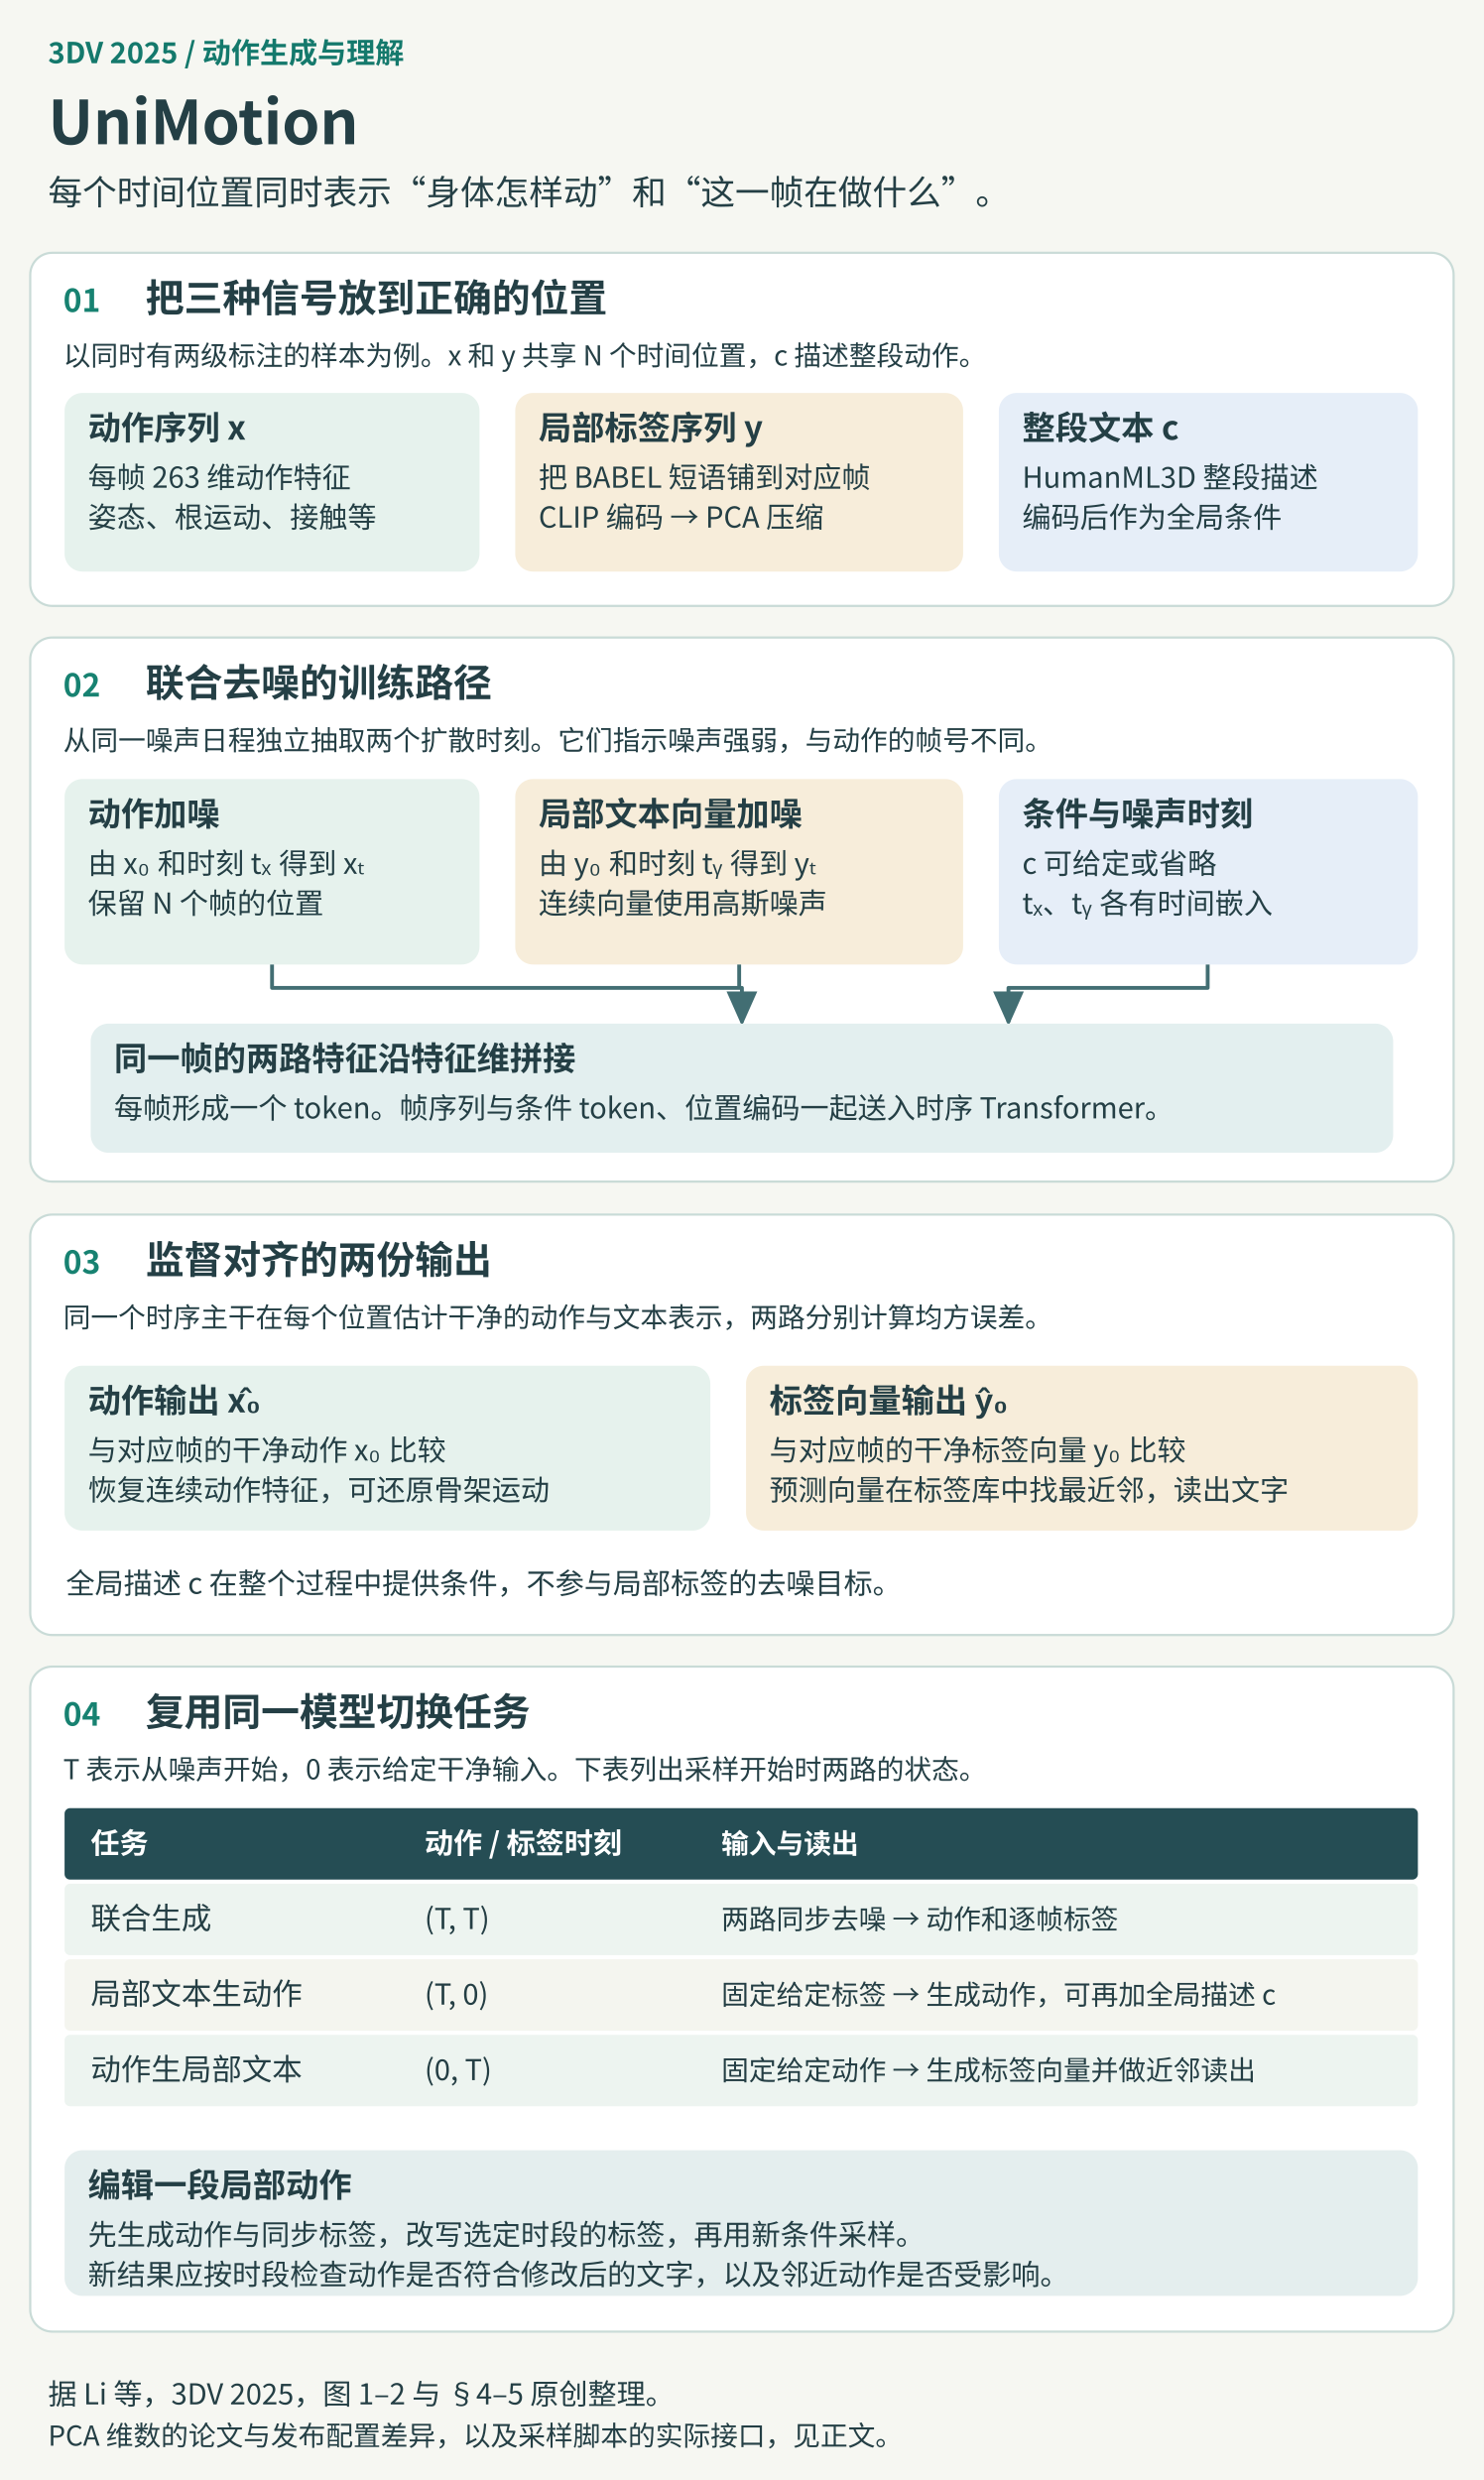
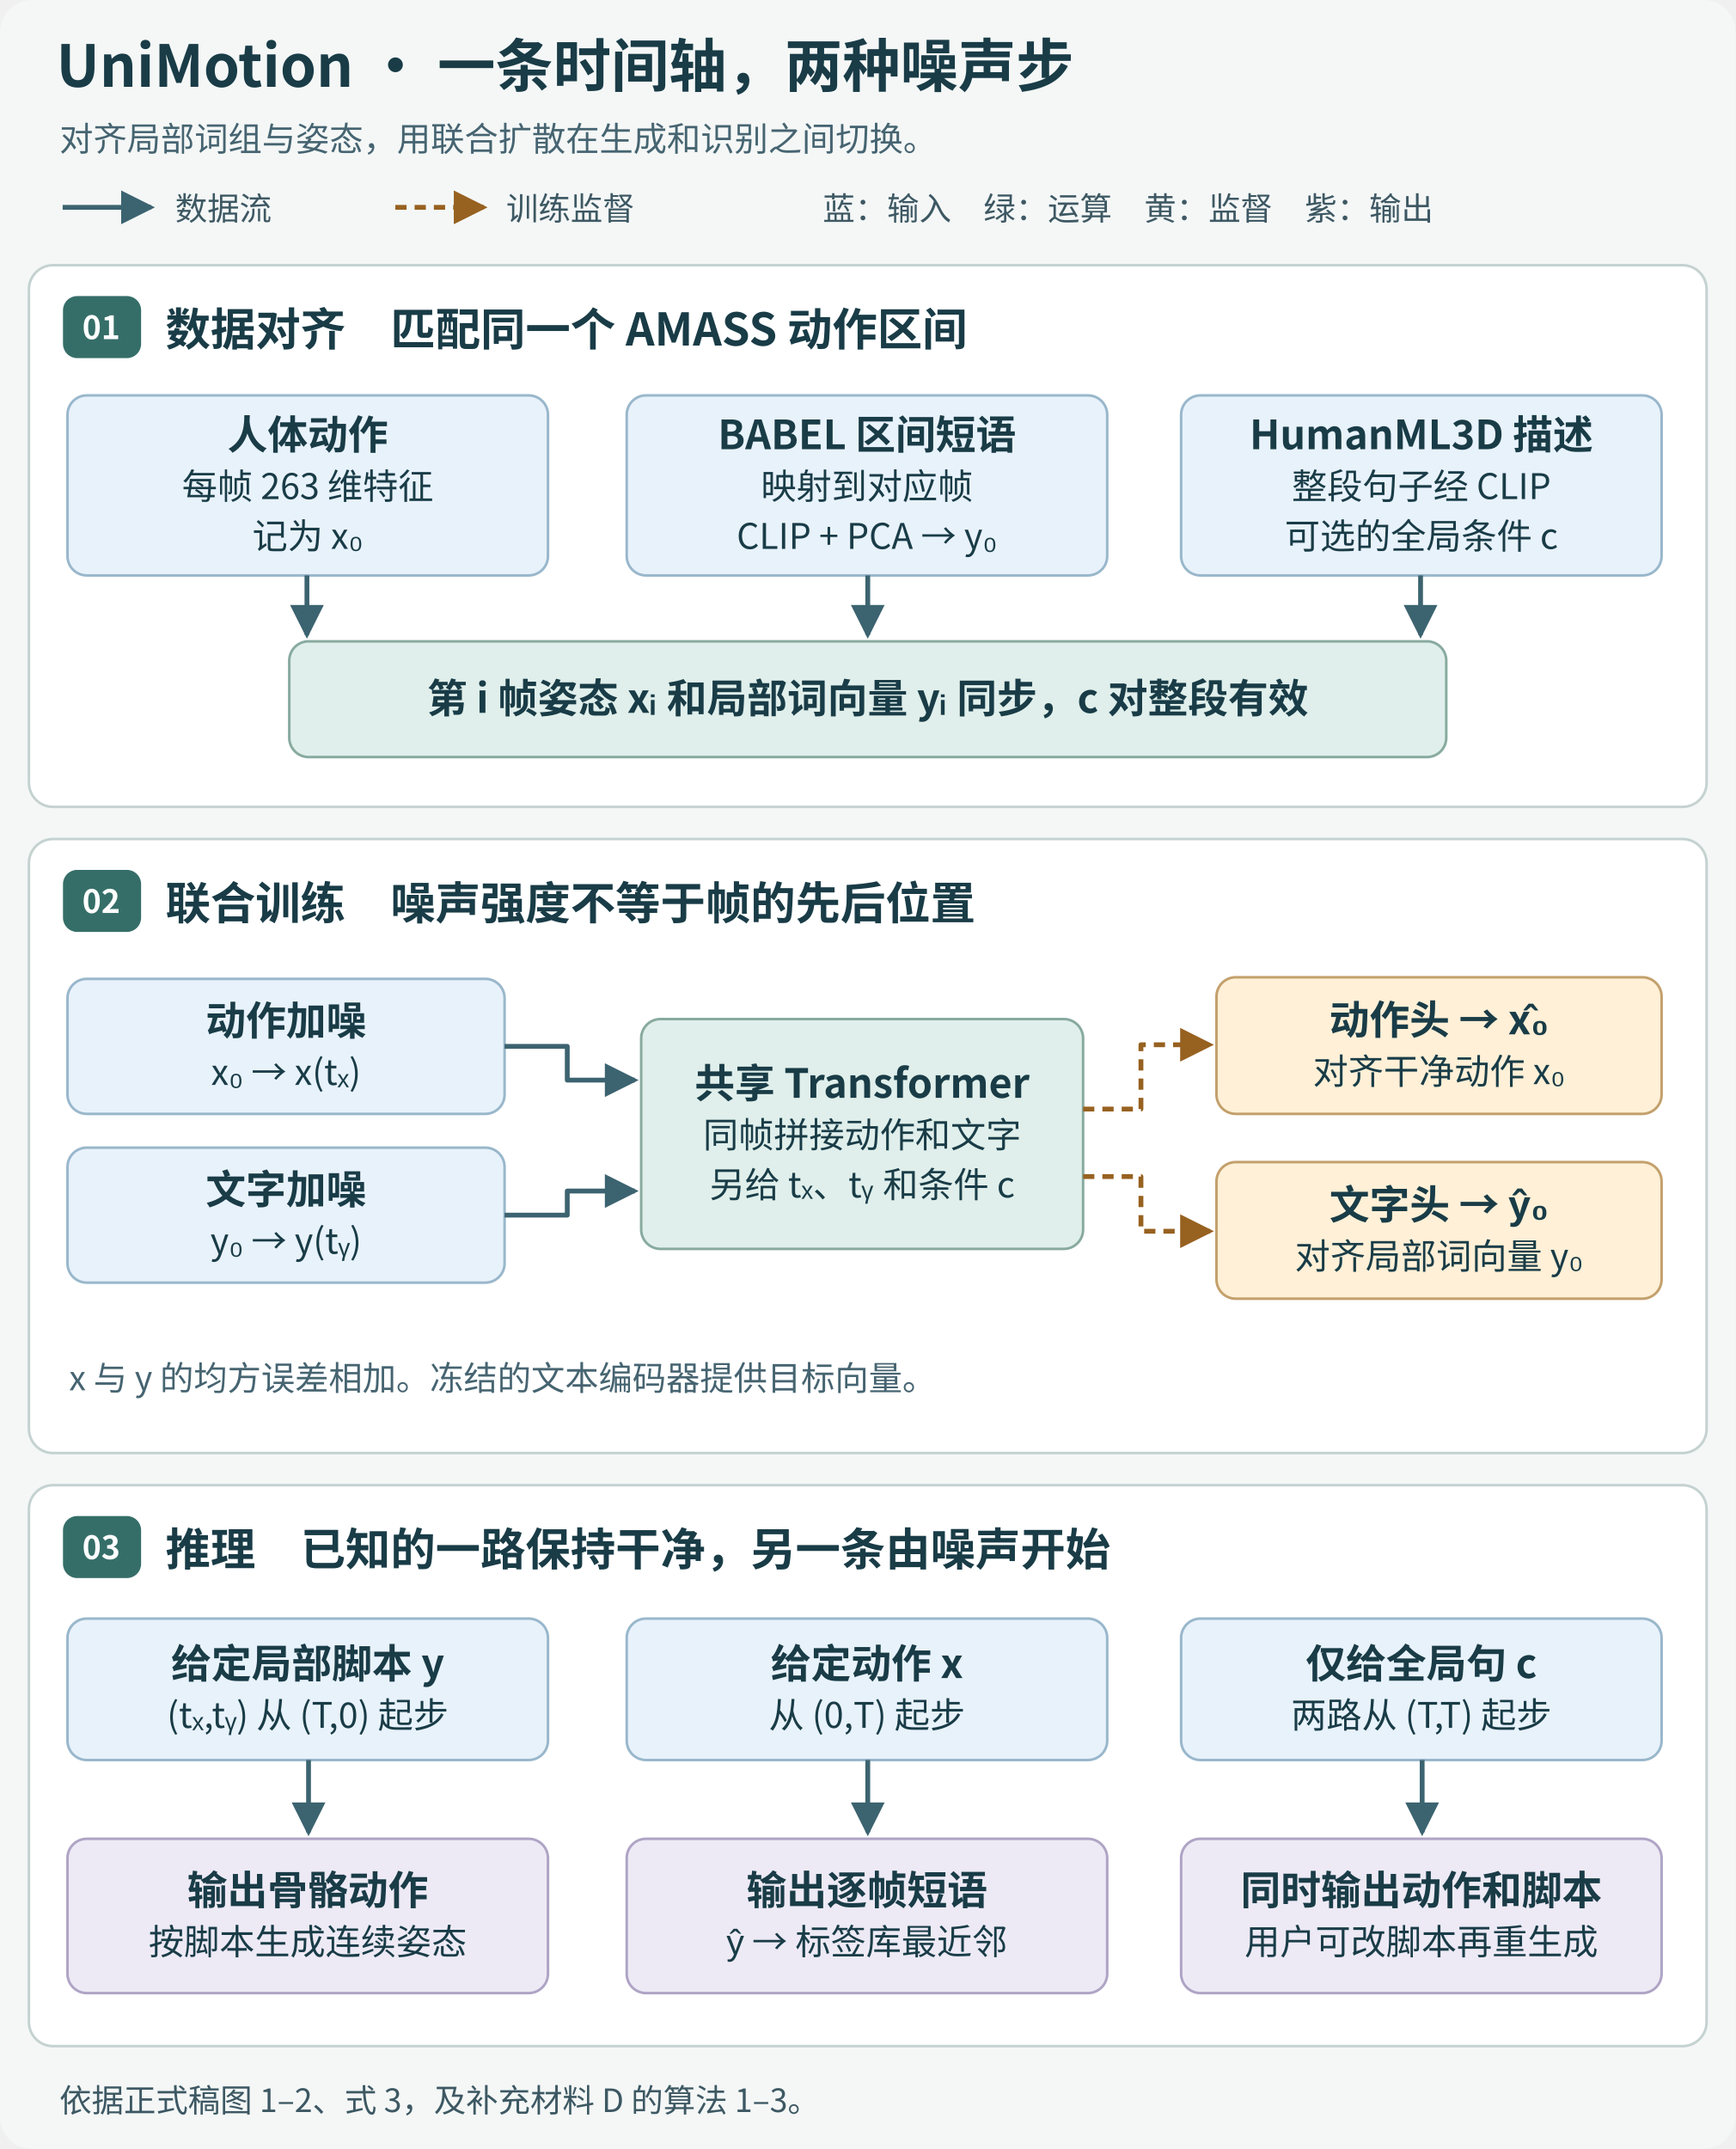
- <svg xmlns="http://www.w3.org/2000/svg" viewBox="0 0 1080 1805" width="1080" height="1805" role="img" aria-labelledby="title desc">
+ <svg xmlns="http://www.w3.org/2000/svg" width="1080" height="1337" viewBox="0 0 1080 1337" role="img" aria-labelledby="title desc">
  <defs>
-     <marker id="arr" markerWidth="10" markerHeight="8" refX="8" refY="4" orient="auto">
-       <path d="M0 0 L9 4 L0 8 Z" fill="#426e73" />
+     <marker id="end" markerWidth="7" markerHeight="7" refX="6.2" refY="3.5" orient="auto">
+       <path d="M0 0L7 3.5 0 7Z" fill="#3c6370" />
+     </marker>
+     <marker id="sup" markerWidth="7" markerHeight="7" refX="6.2" refY="3.5" orient="auto">
+       <path d="M0 0L7 3.5 0 7Z" fill="#976120" />
    </marker>
  </defs>
-   <rect width="1080" height="1805" fill="#f6f7f2" />
-   <g font-family="Microsoft YaHei, Noto Sans CJK SC, Arial, sans-serif" fill="#163c43">
-     <text x="35" y="46" font-size="21" font-weight="700" fill="#14796c">3DV 2025   /   动作生成与理解</text>
-     <text x="35" y="105" font-size="44" font-weight="700" fill="#243f45">UniMotion</text>
-     <text x="35" y="149" font-size="25" font-weight="400" fill="#243f45">每个时间位置同时表示“身体怎样动”和“这一帧在做什么”。</text>
-     <rect x="22" y="184" width="1036" height="257" rx="16" fill="#fff" stroke="#c9dbd7" stroke-width="1.6" />
-     <text x="46" y="227" font-size="23" font-weight="700" fill="#178271">01</text>
-     <text x="106" y="227" font-size="28" font-weight="700" fill="#243f45">把三种信号放到正确的位置</text>
-     <text x="46" y="266" font-size="20" font-weight="400" fill="#243f45">以同时有两级标注的样本为例。x 和 y 共享 N 个时间位置，c 描述整段动作。</text>
-     <rect x="47" y="286" width="302" height="130" rx="13" fill="#e6f2ed" stroke="none" stroke-width="1.6" />
-     <text x="64" y="320" font-size="24" font-weight="700" fill="#243f45">动作序列 x</text>
-     <text x="64" y="355" font-size="21" font-weight="400" fill="#243f45">每帧 263 维动作特征</text>
-     <text x="64" y="384" font-size="21" font-weight="400" fill="#243f45">姿态、根运动、接触等</text>
-     <rect x="375" y="286" width="326" height="130" rx="13" fill="#f7edda" stroke="none" stroke-width="1.6" />
-     <text x="392" y="320" font-size="24" font-weight="700" fill="#243f45">局部标签序列 y</text>
-     <text x="392" y="355" font-size="21" font-weight="400" fill="#243f45">把 BABEL 短语铺到对应帧</text>
-     <text x="392" y="384" font-size="21" font-weight="400" fill="#243f45">CLIP 编码 → PCA 压缩</text>
-     <rect x="727" y="286" width="305" height="130" rx="13" fill="#e6eef8" stroke="none" stroke-width="1.6" />
-     <text x="744" y="320" font-size="24" font-weight="700" fill="#243f45">整段文本 c</text>
-     <text x="744" y="355" font-size="21" font-weight="400" fill="#243f45">HumanML3D 整段描述</text>
-     <text x="744" y="384" font-size="21" font-weight="400" fill="#243f45">编码后作为全局条件</text>
-     <rect x="22" y="464" width="1036" height="396" rx="16" fill="#fff" stroke="#c9dbd7" stroke-width="1.6" />
-     <text x="46" y="507" font-size="23" font-weight="700" fill="#178271">02</text>
-     <text x="106" y="507" font-size="28" font-weight="700" fill="#243f45">联合去噪的训练路径</text>
-     <text x="46" y="546" font-size="20" font-weight="400" fill="#243f45">从同一噪声日程独立抽取两个扩散时刻。它们指示噪声强弱，与动作的帧号不同。</text>
-     <rect x="47" y="567" width="302" height="135" rx="13" fill="#e6f2ed" stroke="none" stroke-width="1.6" />
-     <text x="64" y="601" font-size="24" font-weight="700" fill="#243f45">动作加噪</text>
-     <text x="64" y="636" font-size="21" font-weight="400" fill="#243f45">由 x₀ 和时刻 tₓ 得到 xₜ</text>
-     <text x="64" y="665" font-size="21" font-weight="400" fill="#243f45">保留 N 个帧的位置</text>
-     <rect x="375" y="567" width="326" height="135" rx="13" fill="#f7edda" stroke="none" stroke-width="1.6" />
-     <text x="392" y="601" font-size="24" font-weight="700" fill="#243f45">局部文本向量加噪</text>
-     <text x="392" y="636" font-size="21" font-weight="400" fill="#243f45">由 y₀ 和时刻 tᵧ 得到 yₜ</text>
-     <text x="392" y="665" font-size="21" font-weight="400" fill="#243f45">连续向量使用高斯噪声</text>
-     <rect x="727" y="567" width="305" height="135" rx="13" fill="#e6eef8" stroke="none" stroke-width="1.6" />
-     <text x="744" y="601" font-size="24" font-weight="700" fill="#243f45">条件与噪声时刻</text>
-     <text x="744" y="636" font-size="21" font-weight="400" fill="#243f45">c 可给定或省略</text>
-     <text x="744" y="665" font-size="21" font-weight="400" fill="#243f45">tₓ、tᵧ 各有时间嵌入</text>
-     <path d="M198 702 V719 H540 V744" stroke="#426e73" stroke-width="2.8" stroke-linejoin="round" fill="none" marker-end="url(#arr)" />
-     <path d="M538 702 V719" stroke="#426e73" stroke-width="2.8" stroke-linejoin="round" fill="none" />
-     <path d="M879 702 V719 H734 V744" stroke="#426e73" stroke-width="2.8" stroke-linejoin="round" fill="none" marker-end="url(#arr)" />
-     <rect x="66" y="745" width="948" height="94" rx="13" fill="#e3efef" stroke="none" stroke-width="1.6" />
-     <text x="83" y="779" font-size="24" font-weight="700" fill="#243f45">同一帧的两路特征沿特征维拼接</text>
-     <text x="83" y="814" font-size="21" font-weight="400" fill="#243f45">每帧形成一个 token。帧序列与条件 token、位置编码一起送入时序 Transformer。</text>
-     <rect x="22" y="884" width="1036" height="306" rx="16" fill="#fff" stroke="#c9dbd7" stroke-width="1.6" />
-     <text x="46" y="927" font-size="23" font-weight="700" fill="#178271">03</text>
-     <text x="106" y="927" font-size="28" font-weight="700" fill="#243f45">监督对齐的两份输出</text>
-     <text x="46" y="966" font-size="20" font-weight="400" fill="#243f45">同一个时序主干在每个位置估计干净的动作与文本表示，两路分别计算均方误差。</text>
-     <rect x="47" y="994" width="470" height="120" rx="13" fill="#e6f2ed" stroke="none" stroke-width="1.6" />
-     <text x="64" y="1028" font-size="24" font-weight="700" fill="#243f45">动作输出 x̂₀</text>
-     <text x="64" y="1063" font-size="21" font-weight="400" fill="#243f45">与对应帧的干净动作 x₀ 比较</text>
-     <text x="64" y="1092" font-size="21" font-weight="400" fill="#243f45">恢复连续动作特征，可还原骨架运动</text>
-     <rect x="543" y="994" width="489" height="120" rx="13" fill="#f7edda" stroke="none" stroke-width="1.6" />
-     <text x="560" y="1028" font-size="24" font-weight="700" fill="#243f45">标签向量输出 ŷ₀</text>
-     <text x="560" y="1063" font-size="21" font-weight="400" fill="#243f45">与对应帧的干净标签向量 y₀ 比较</text>
-     <text x="560" y="1092" font-size="21" font-weight="400" fill="#243f45">预测向量在标签库中找最近邻，读出文字</text>
-     <text x="48" y="1160" font-size="21" font-weight="400" fill="#243f45">全局描述 c 在整个过程中提供条件，不参与局部标签的去噪目标。</text>
-     <rect x="22" y="1213" width="1036" height="484" rx="16" fill="#fff" stroke="#c9dbd7" stroke-width="1.6" />
-     <text x="46" y="1256" font-size="23" font-weight="700" fill="#178271">04</text>
-     <text x="106" y="1256" font-size="28" font-weight="700" fill="#243f45">复用同一模型切换任务</text>
-     <text x="46" y="1295" font-size="20" font-weight="400" fill="#243f45">T 表示从噪声开始，0 表示给定干净输入。下表列出采样开始时两路的状态。</text>
-     <rect x="47" y="1316" width="985" height="52" rx="4" fill="#254d54" stroke="none" stroke-width="1.6" />
-     <text x="66" y="1349" font-size="21" font-weight="700" fill="#fff">任务</text>
-     <text x="309" y="1349" font-size="21" font-weight="700" fill="#fff">动作 / 标签时刻</text>
-     <text x="525" y="1349" font-size="20" font-weight="700" fill="#fff">输入与读出</text>
-     <rect x="47" y="1371" width="985" height="52" rx="4" fill="#edf4f0" stroke="none" stroke-width="1.6" />
-     <text x="66" y="1404" font-size="22" font-weight="400" fill="#243e44">联合生成</text>
-     <text x="309" y="1404" font-size="21" font-weight="400" fill="#243e44">(T, T)</text>
-     <text x="525" y="1404" font-size="20" font-weight="400" fill="#243e44">两路同步去噪 → 动作和逐帧标签</text>
-     <rect x="47" y="1426" width="985" height="52" rx="4" fill="#f4f5ef" stroke="none" stroke-width="1.6" />
-     <text x="66" y="1459" font-size="22" font-weight="400" fill="#243e44">局部文本生动作</text>
-     <text x="309" y="1459" font-size="21" font-weight="400" fill="#243e44">(T, 0)</text>
-     <text x="525" y="1459" font-size="20" font-weight="400" fill="#243e44">固定给定标签 → 生成动作，可再加全局描述 c</text>
-     <rect x="47" y="1481" width="985" height="52" rx="4" fill="#edf4f0" stroke="none" stroke-width="1.6" />
-     <text x="66" y="1514" font-size="22" font-weight="400" fill="#243e44">动作生局部文本</text>
-     <text x="309" y="1514" font-size="21" font-weight="400" fill="#243e44">(0, T)</text>
-     <text x="525" y="1514" font-size="20" font-weight="400" fill="#243e44">固定给定动作 → 生成标签向量并做近邻读出</text>
-     <rect x="47" y="1565" width="985" height="106" rx="13" fill="#e4eeee" stroke="none" stroke-width="1.6" />
-     <text x="64" y="1599" font-size="24" font-weight="700" fill="#243f45">编辑一段局部动作</text>
-     <text x="64" y="1634" font-size="21" font-weight="400" fill="#243f45">先生成动作与同步标签，改写选定时段的标签，再用新条件采样。</text>
-     <text x="64" y="1663" font-size="21" font-weight="400" fill="#243f45">新结果应按时段检查动作是否符合修改后的文字，以及邻近动作是否受影响。</text>
-     <text x="35" y="1750" font-size="21" font-weight="400" fill="#243f45">据 Li 等，3DV 2025，图 1–2 与 §4–5 原创整理。</text>
-     <text x="35" y="1780" font-size="20" font-weight="400" fill="#243f45">PCA 维数的论文与发布配置差异，以及采样脚本的实际接口，见正文。</text>
-   </g>
+   <style>text{font-family:"Microsoft YaHei","Noto Sans CJK SC",Arial,sans-serif;fill:#193c47} .title{font-size:36px;font-weight:700} .sub{font-size:21px;fill:#466471} .stage{font-size:28px;font-weight:700} .num{font-size:20px;fill:#fff;font-weight:700} .name{font-size:25px;font-weight:700} .field{font-size:22px} .tag{font-size:20px;fill:#3d5863} .e{fill:none;stroke:#3c6370;stroke-width:3;stroke-linejoin:round;marker-end:url(#end)} .s{fill:none;stroke:#976120;stroke-width:3;stroke-dasharray:7 5;stroke-linejoin:round;marker-end:url(#sup)} </style>
+   <rect width="1080" height="1337" rx="20" fill="#f4f7f6" />
+   <text x="35" y="54" class="title" text-anchor="start">UniMotion · 一条时间轴，两种噪声步</text>
+   <text x="37" y="94" class="sub" text-anchor="start">对齐局部词组与姿态，用联合扩散在生成和识别之间切换。</text>
+   <path d="M39 129h55" class="e" />
+   <text x="109" y="137" class="tag" text-anchor="start">数据流</text>
+   <path d="M246 129h55" class="s" />
+   <text x="315" y="137" class="tag" text-anchor="start">训练监督</text>
+   <text x="512" y="137" class="tag" text-anchor="start">蓝：输入　绿：运算　黄：监督　紫：输出</text>
+   <rect x="18" y="165" width="1044" height="337" rx="15" fill="#fff" stroke="#c4d2d0" stroke-width="1.6" />
+   <rect x="40" y="185" width="47" height="37" rx="8" fill="#356e68" stroke="#356e68" stroke-width="1.6" />
+   <text x="63" y="211" class="num" text-anchor="middle">01</text>
+   <text x="103" y="215" class="stage" text-anchor="start">数据对齐　匹配同一个 AMASS 动作区间</text>
+   <rect x="42" y="246" width="299" height="112" rx="12" fill="#e8f2fb" stroke="#99b7cb" stroke-width="1.6" />
+   <text x="191.5" y="279.5" class="name" text-anchor="middle">人体动作</text>
+   <text x="191.5" y="310.5" class="field" text-anchor="middle">每帧 263 维特征</text>
+   <text x="191.5" y="341.5" class="field" text-anchor="middle">记为 x₀</text>
+   <rect x="390" y="246" width="299" height="112" rx="12" fill="#e8f2fb" stroke="#99b7cb" stroke-width="1.6" />
+   <text x="539.5" y="279.5" class="name" text-anchor="middle">BABEL 区间短语</text>
+   <text x="539.5" y="310.5" class="field" text-anchor="middle">映射到对应帧</text>
+   <text x="539.5" y="341.5" class="field" text-anchor="middle">CLIP + PCA → y₀</text>
+   <rect x="735" y="246" width="299" height="112" rx="12" fill="#e8f2fb" stroke="#99b7cb" stroke-width="1.6" />
+   <text x="884.5" y="279.5" class="name" text-anchor="middle">HumanML3D 描述</text>
+   <text x="884.5" y="310.5" class="field" text-anchor="middle">整段句子经 CLIP</text>
+   <text x="884.5" y="341.5" class="field" text-anchor="middle">可选的全局条件 c</text>
+   <rect x="180" y="399" width="720" height="72" rx="12" fill="#e0efeb" stroke="#88aa9f" stroke-width="1.6" />
+   <text x="540.0" y="443.5" class="name" text-anchor="middle">第 i 帧姿态 xᵢ 和局部词向量 yᵢ 同步，c 对整段有效</text>
+   <path d="M191 358V395" class="e" />
+   <path d="M540 358V395" class="e" />
+   <path d="M884 358V395" class="e" />
+   <rect x="18" y="522" width="1044" height="382" rx="15" fill="#fff" stroke="#c4d2d0" stroke-width="1.6" />
+   <rect x="40" y="542" width="47" height="37" rx="8" fill="#356e68" stroke="#356e68" stroke-width="1.6" />
+   <text x="63" y="568" class="num" text-anchor="middle">02</text>
+   <text x="103" y="572" class="stage" text-anchor="start">联合训练　噪声强度不等于帧的先后位置</text>
+   <rect x="42" y="609" width="272" height="84" rx="12" fill="#e8f2fb" stroke="#99b7cb" stroke-width="1.6" />
+   <text x="178.0" y="644.0" class="name" text-anchor="middle">动作加噪</text>
+   <text x="178.0" y="675.0" class="field" text-anchor="middle">x₀ → x(tₓ)</text>
+   <rect x="42" y="714" width="272" height="84" rx="12" fill="#e8f2fb" stroke="#99b7cb" stroke-width="1.6" />
+   <text x="178.0" y="749.0" class="name" text-anchor="middle">文字加噪</text>
+   <text x="178.0" y="780.0" class="field" text-anchor="middle">y₀ → y(tᵧ)</text>
+   <rect x="399" y="634" width="275" height="143" rx="12" fill="#e0efeb" stroke="#88aa9f" stroke-width="1.6" />
+   <text x="536.5" y="683.0" class="name" text-anchor="middle">共享 Transformer</text>
+   <text x="536.5" y="714.0" class="field" text-anchor="middle">同帧拼接动作和文字</text>
+   <text x="536.5" y="745.0" class="field" text-anchor="middle">另给 tₓ、tᵧ 和条件 c</text>
+   <rect x="757" y="608" width="277" height="85" rx="12" fill="#fff0d7" stroke="#c3a06c" stroke-width="1.6" />
+   <text x="895.5" y="643.5" class="name" text-anchor="middle">动作头 → x̂₀</text>
+   <text x="895.5" y="674.5" class="field" text-anchor="middle">对齐干净动作 x₀</text>
+   <rect x="757" y="723" width="277" height="85" rx="12" fill="#fff0d7" stroke="#c3a06c" stroke-width="1.6" />
+   <text x="895.5" y="758.5" class="name" text-anchor="middle">文字头 → ŷ₀</text>
+   <text x="895.5" y="789.5" class="field" text-anchor="middle">对齐局部词向量 y₀</text>
+   <path d="M314 651H353V672H395" class="e" />
+   <path d="M314 756H353V741H395" class="e" />
+   <path d="M674 690H710V650H753" class="s" />
+   <path d="M674 732H710V766H753" class="s" />
+   <text x="43" y="865" class="sub" text-anchor="start">x 与 y 的均方误差相加。冻结的文本编码器提供目标向量。</text>
+   <rect x="18" y="924" width="1044" height="349" rx="15" fill="#fff" stroke="#c4d2d0" stroke-width="1.6" />
+   <rect x="40" y="944" width="47" height="37" rx="8" fill="#356e68" stroke="#356e68" stroke-width="1.6" />
+   <text x="63" y="970" class="num" text-anchor="middle">03</text>
+   <text x="103" y="974" class="stage" text-anchor="start">推理　已知的一路保持干净，另一条由噪声开始</text>
+   <rect x="42" y="1007" width="299" height="88" rx="12" fill="#e8f2fb" stroke="#99b7cb" stroke-width="1.6" />
+   <text x="191.5" y="1044.0" class="name" text-anchor="middle">给定局部脚本 y</text>
+   <text x="191.5" y="1075.0" class="field" text-anchor="middle">(tₓ,tᵧ) 从 (T,0) 起步</text>
+   <rect x="42" y="1144" width="299" height="96" rx="12" fill="#edeaf5" stroke="#afa4c5" stroke-width="1.6" />
+   <text x="191.5" y="1185.0" class="name" text-anchor="middle">输出骨骼动作</text>
+   <text x="191.5" y="1216.0" class="field" text-anchor="middle">按脚本生成连续姿态</text>
+   <path d="M192 1095V1140" class="e" />
+   <rect x="390" y="1007" width="299" height="88" rx="12" fill="#e8f2fb" stroke="#99b7cb" stroke-width="1.6" />
+   <text x="539.5" y="1044.0" class="name" text-anchor="middle">给定动作 x</text>
+   <text x="539.5" y="1075.0" class="field" text-anchor="middle">从 (0,T) 起步</text>
+   <rect x="390" y="1144" width="299" height="96" rx="12" fill="#edeaf5" stroke="#afa4c5" stroke-width="1.6" />
+   <text x="539.5" y="1185.0" class="name" text-anchor="middle">输出逐帧短语</text>
+   <text x="539.5" y="1216.0" class="field" text-anchor="middle">ŷ → 标签库最近邻</text>
+   <path d="M540 1095V1140" class="e" />
+   <rect x="735" y="1007" width="299" height="88" rx="12" fill="#e8f2fb" stroke="#99b7cb" stroke-width="1.6" />
+   <text x="884.5" y="1044.0" class="name" text-anchor="middle">仅给全局句 c</text>
+   <text x="884.5" y="1075.0" class="field" text-anchor="middle">两路从 (T,T) 起步</text>
+   <rect x="735" y="1144" width="299" height="96" rx="12" fill="#edeaf5" stroke="#afa4c5" stroke-width="1.6" />
+   <text x="884.5" y="1185.0" class="name" text-anchor="middle">同时输出动作和脚本</text>
+   <text x="884.5" y="1216.0" class="field" text-anchor="middle">用户可改脚本再重生成</text>
+   <path d="M885 1095V1140" class="e" />
+   <text x="37" y="1314" class="tag" text-anchor="start">依据正式稿图 1–2、式 3，及补充材料 D 的算法 1–3。</text>
</svg>
